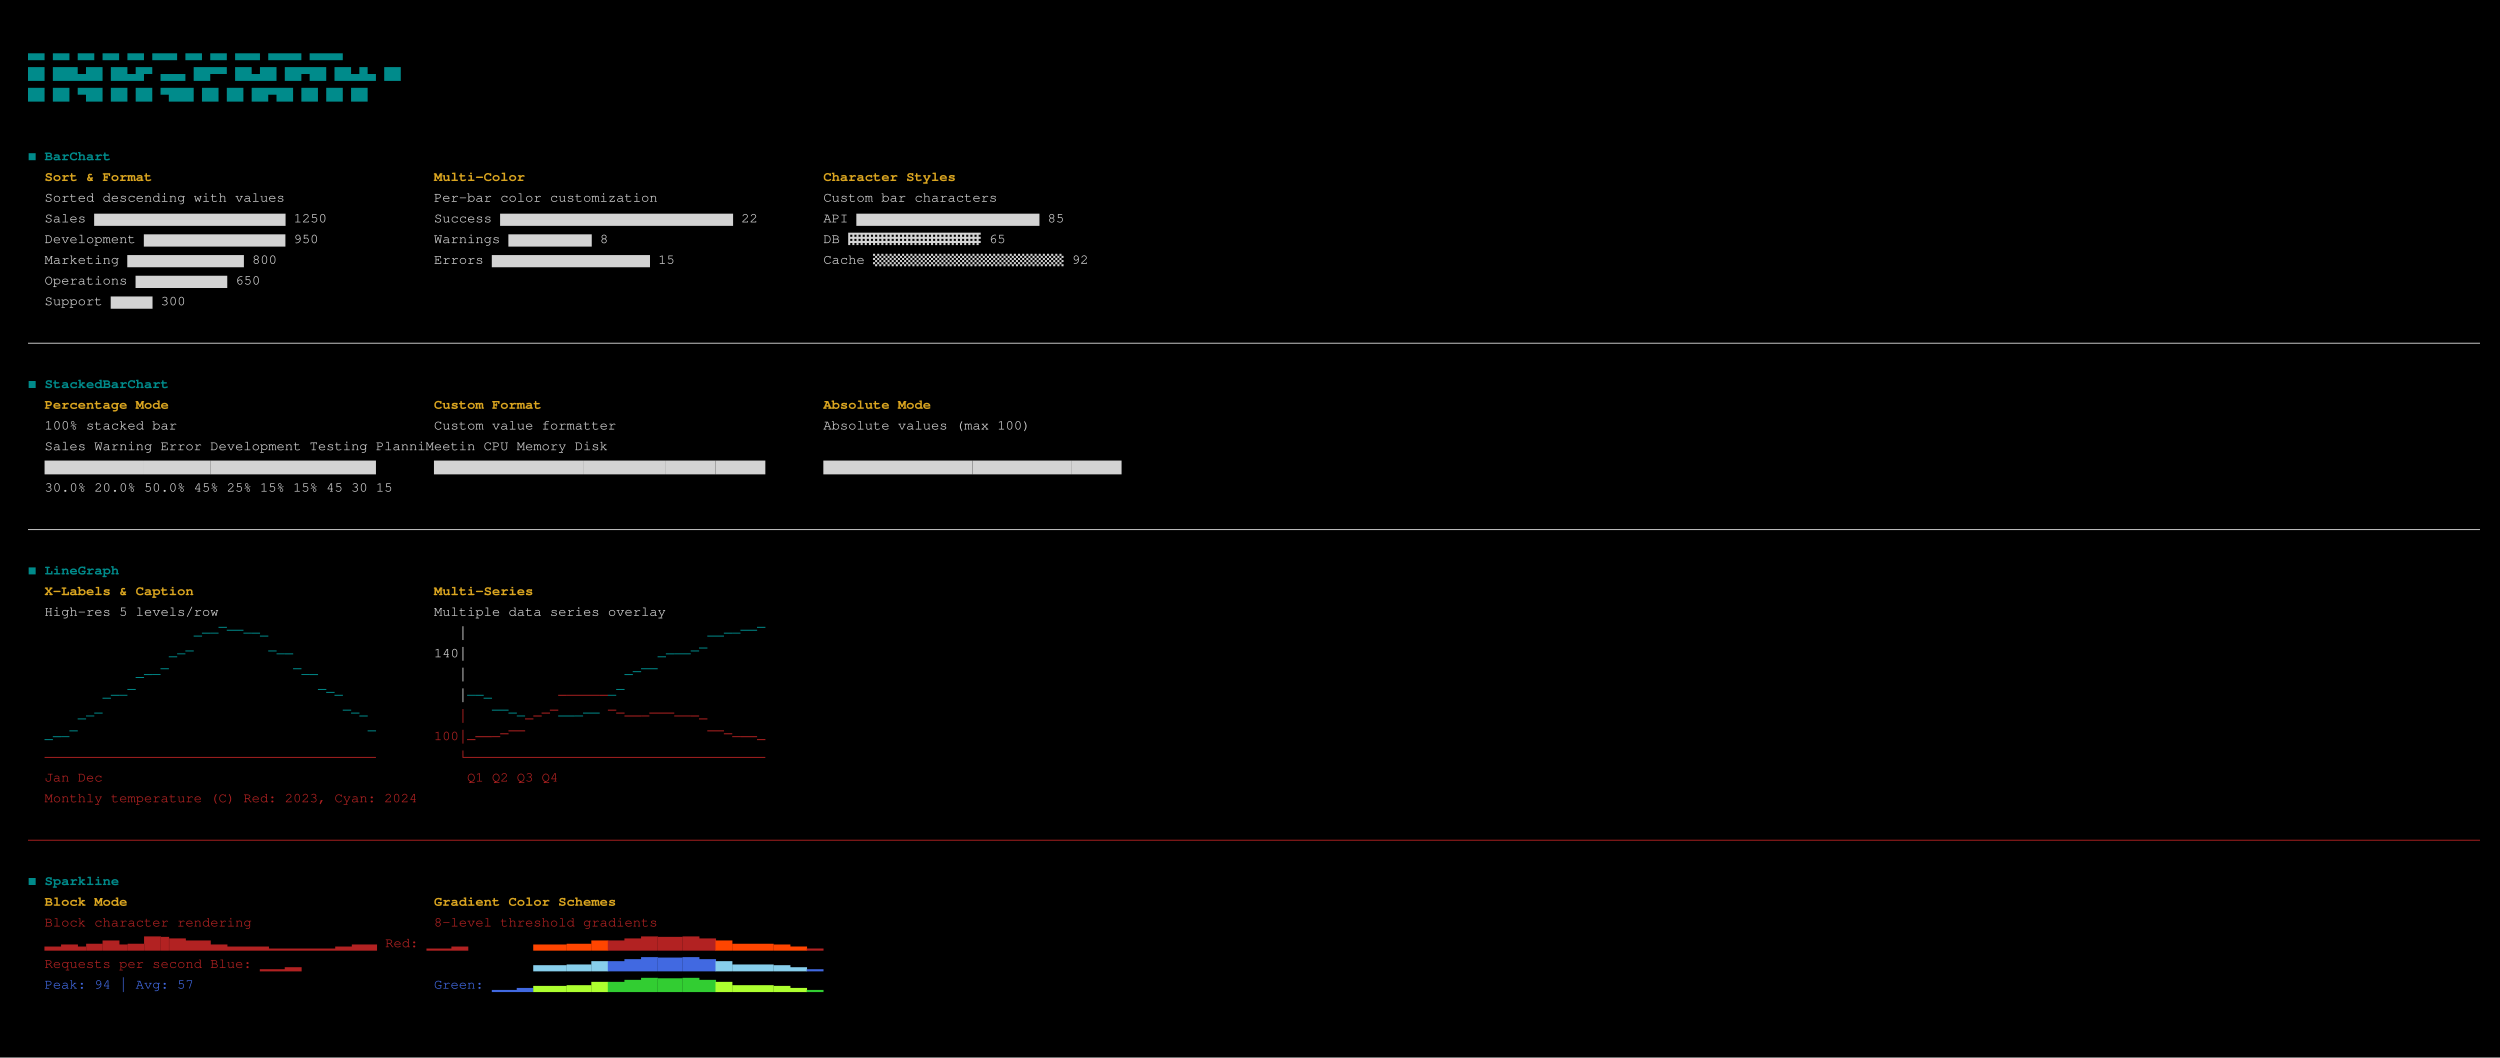
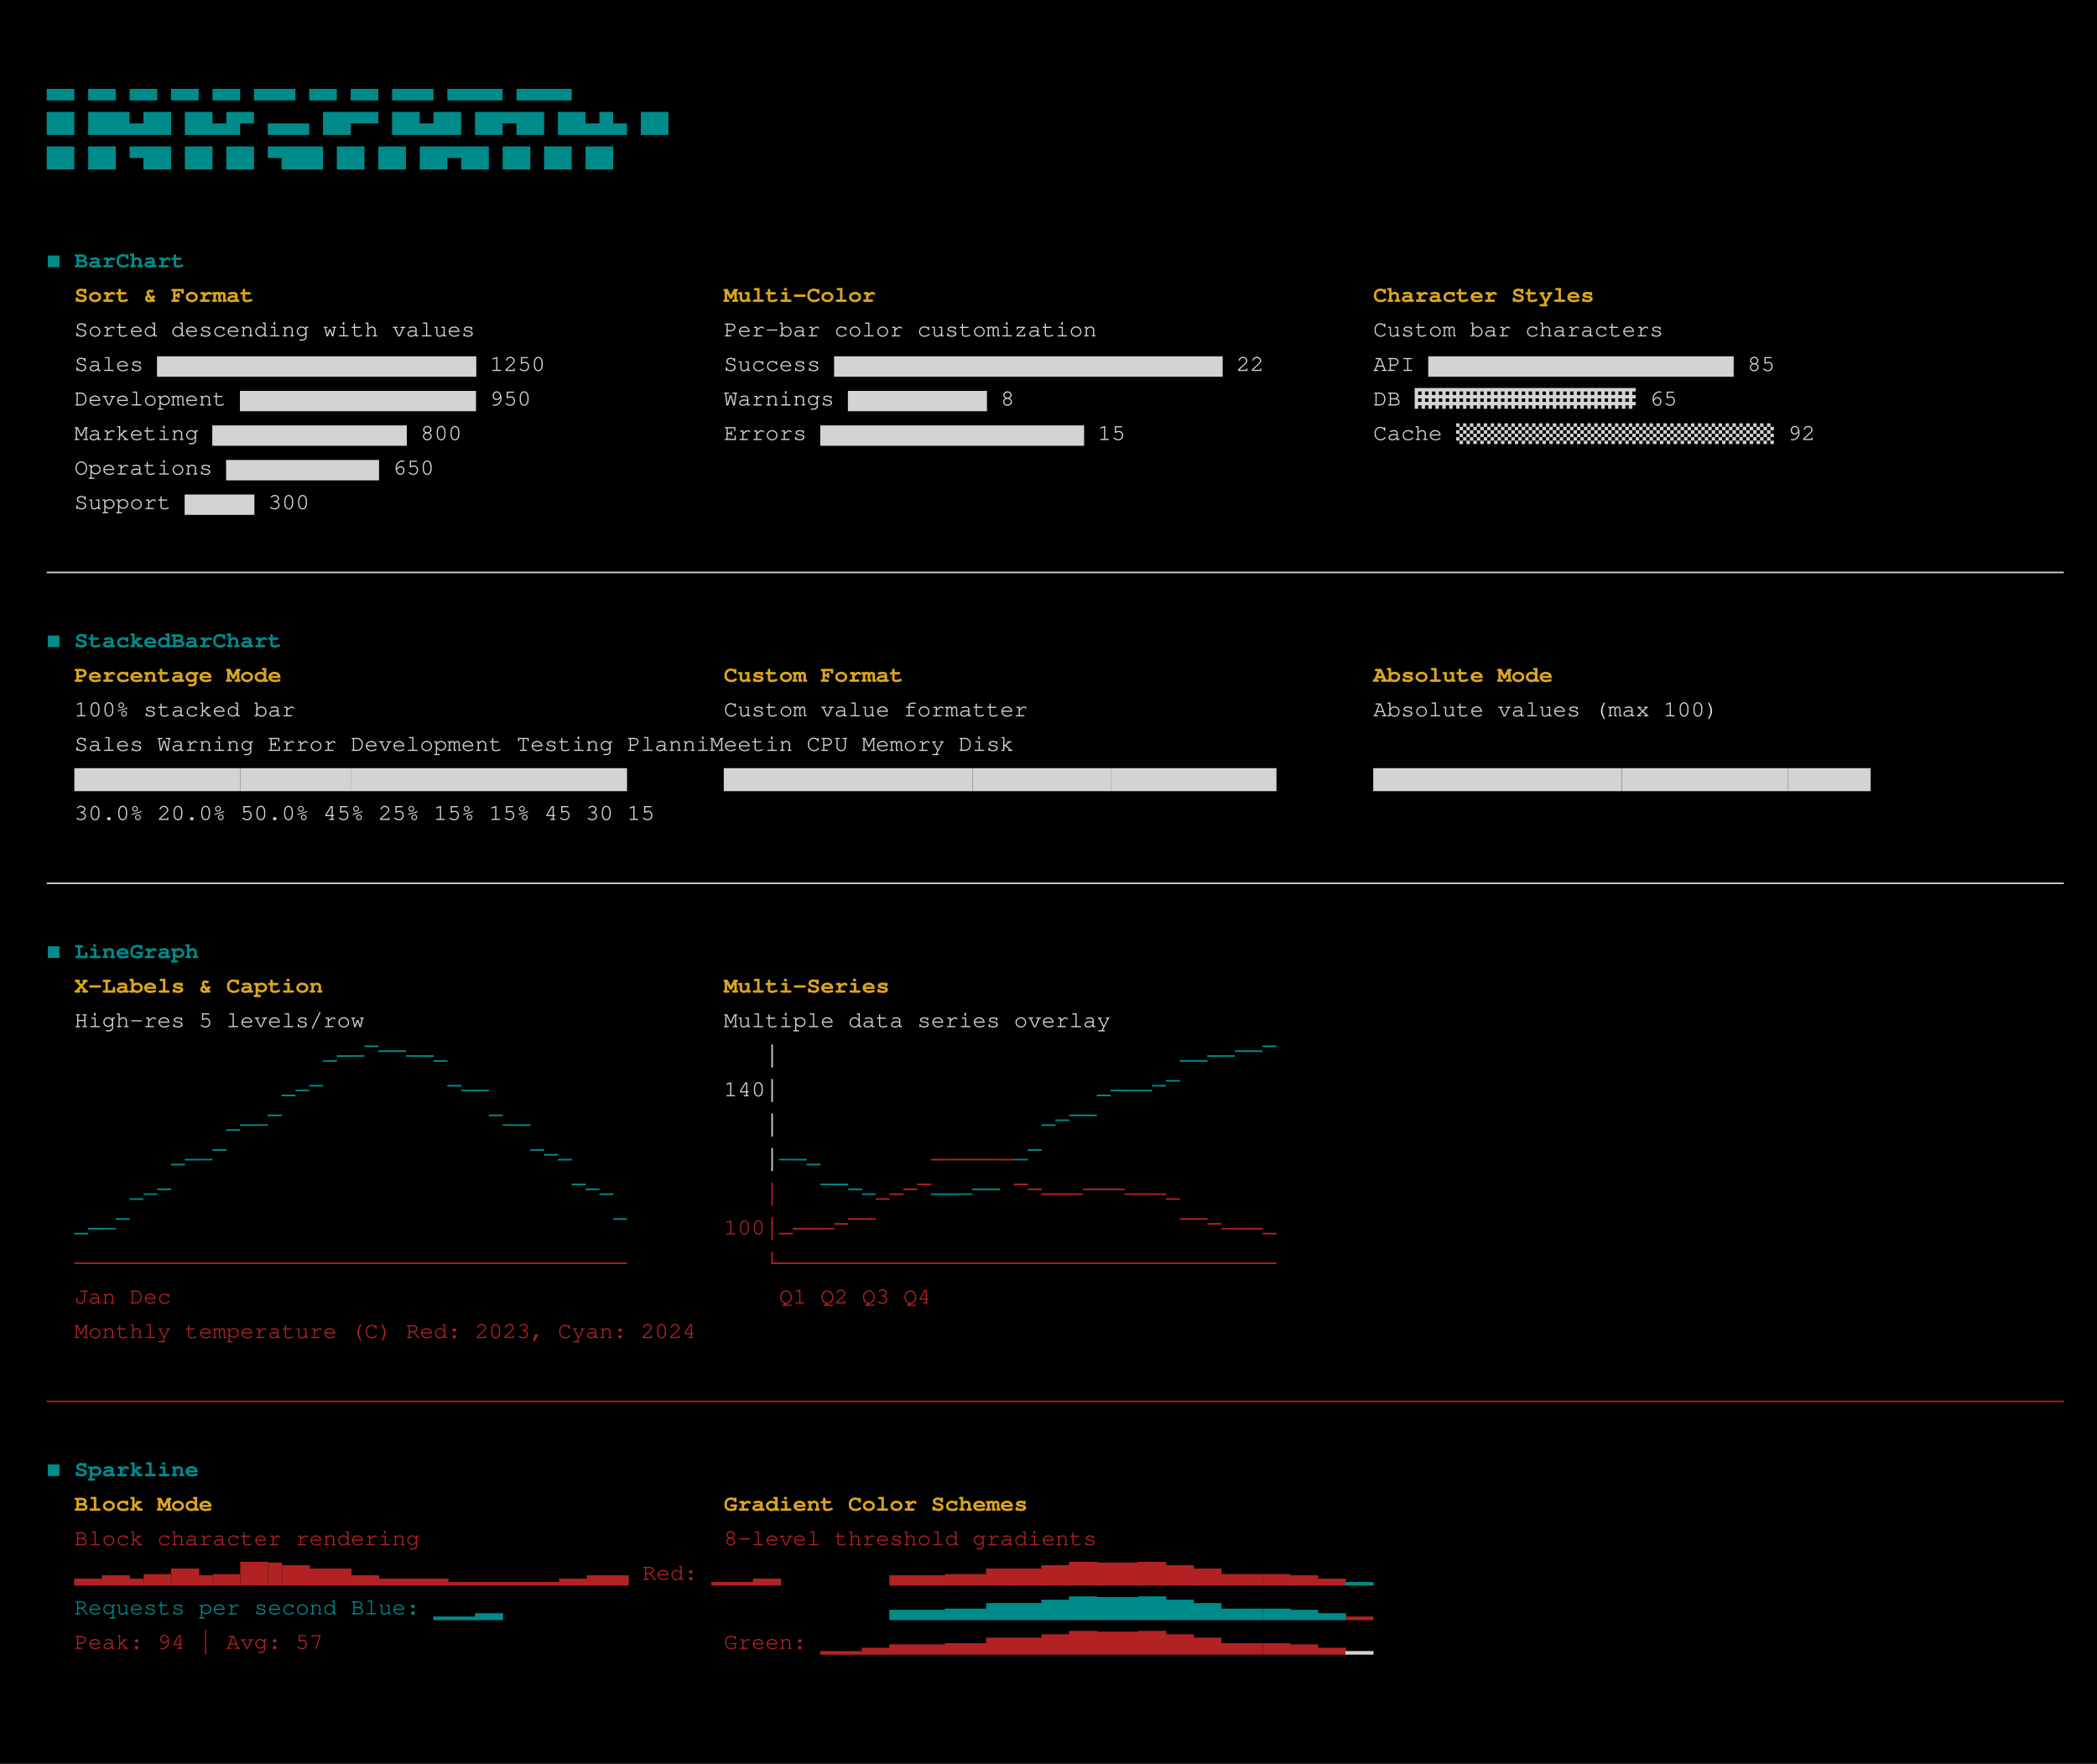
- <svg xmlns="http://www.w3.org/2000/svg" viewBox="0, 0, 2535.21, 1072.45" font-family="SauceCodePro Nerd Font, Source Code Pro, Courier" font-size="14">
+ <svg xmlns="http://www.w3.org/2000/svg" viewBox="0, 0, 1275, 1072.45" font-family="SauceCodePro Nerd Font, Source Code Pro, Courier" font-size="14">
  <g fill="#D3D3D3">
-     <rect x="0" y="0" width="2535.21" height="1072.45" fill="#000000" />
+     <rect x="0" y="0" width="1275" height="1072.45" fill="#000000" />
    <text x="28.4" y="57.55" font-weight="bold" fill="#008B8B">▄▄ ▄▄  ▄▄ ▄▄ ▄▄      ▄▄▄ ▄▄ ▄▄  ▄▄▄  ▄▄▄▄ ▄▄▄▄</text>
    <text x="28.4" y="78.55" font-weight="bold" fill="#008B8B">██ ███▄██ ██▄█▀ ▄▄▄ ██▀▀ ██▄██ ██▀██ ██▄█▄ ██</text>
    <text x="28.4" y="99.55" font-weight="bold" fill="#008B8B">██ ██ ▀██ ██ ██     ▀███ ██ ██ ██▀██ ██ ██ ██</text>
    <text x="28.4" y="162.55" font-weight="bold" fill="#008B8B">◼ BarChart</text>
    <text x="45.2" y="183.55" font-weight="bold" fill="#DAA520">Sort &amp; Format</text>
    <text x="440.07" y="183.55" font-weight="bold" fill="#DAA520">Multi-Color</text>
    <text x="834.93" y="183.55" font-weight="bold" fill="#DAA520">Character Styles</text>
    <text x="45.2" y="204.55">Sorted descending with values</text>
    <text x="440.07" y="204.55">Per-bar color customization</text>
    <text x="834.93" y="204.55">Custom bar characters</text>
    <text x="45.2" y="225.55">   Sales       ▆▆▆▆▆▆▆▆▆▆▆▆▆▆▆▆▆▆▆▆▆▆▆ 1250       </text>
    <text x="440.07" y="225.55">Success  ▆▆▆▆▆▆▆▆▆▆▆▆▆▆▆▆▆▆▆▆▆▆▆▆▆▆▆▆ 22</text>
    <text x="834.93" y="225.55">       API   ▆▆▆▆▆▆▆▆▆▆▆▆▆▆▆▆▆▆▆▆▆▆     85</text>
    <text x="45.2" y="246.55">   Development ▆▆▆▆▆▆▆▆▆▆▆▆▆▆▆▆▆        950       </text>
    <text x="440.07" y="246.55">Warnings ▆▆▆▆▆▆▆▆▆▆                    8</text>
    <text x="834.93" y="246.55">       DB    ▓▓▓▓▓▓▓▓▓▓▓▓▓▓▓▓           65</text>
    <text x="45.2" y="267.55">   Marketing   ▆▆▆▆▆▆▆▆▆▆▆▆▆▆           800       </text>
    <text x="440.07" y="267.55">Errors   ▆▆▆▆▆▆▆▆▆▆▆▆▆▆▆▆▆▆▆          15</text>
    <text x="834.93" y="267.55">       Cache ▒▒▒▒▒▒▒▒▒▒▒▒▒▒▒▒▒▒▒▒▒▒▒    92</text>
    <text x="45.2" y="288.55">   Operations  ▆▆▆▆▆▆▆▆▆▆▆              650</text>
    <text x="45.2" y="309.55">   Support     ▆▆▆▆▆                    300</text>
-     <text x="28.4" y="351.55">────────────────────────────────────────────────────────────────────────────────────────────────────────────────────────────────────────────────────────────────────────────────────────────────────────────────────────────────────────────────────────────────────────────────────────────────────────</text>
+     <text x="28.4" y="351.55">──────────────────────────────────────────────────────────────────────────────────────────────────────────────────────────────────────────────────</text>
    <text x="28.4" y="393.55" font-weight="bold" fill="#008B8B">◼ StackedBarChart</text>
    <text x="45.2" y="414.55" font-weight="bold" fill="#DAA520">Percentage Mode</text>
    <text x="440.07" y="414.55" font-weight="bold" fill="#DAA520">Custom Format</text>
    <text x="834.93" y="414.55" font-weight="bold" fill="#DAA520">Absolute Mode</text>
    <text x="45.2" y="435.55">100% stacked bar</text>
    <text x="440.07" y="435.55">Custom value formatter</text>
    <text x="834.93" y="435.55">Absolute values (max 100)</text>
    <text x="45.2" y="456.55">   Sales       Warning Error                      Development       Testing   PlanniMeetin       CPU               Memory      Disk</text>
    <text x="45.2" y="477.55">████████████</text>
    <text x="146.02" y="477.55">████████</text>
    <text x="213.23" y="477.55">████████████████████</text>
    <text x="440.07" y="477.55">██████████████████</text>
    <text x="591.29" y="477.55">██████████</text>
    <text x="675.31" y="477.55">██████</text>
    <text x="725.71" y="477.55">██████</text>
    <text x="834.93" y="477.55">██████████████████</text>
    <text x="986.16" y="477.55">████████████</text>
    <text x="1086.97" y="477.55">██████</text>
    <text x="45.2" y="498.55">   30.0%       20.0%   50.0%                      45%               25%       15%   15%          45                30          15</text>
-     <text x="28.4" y="540.55">────────────────────────────────────────────────────────────────────────────────────────────────────────────────────────────────────────────────────────────────────────────────────────────────────────────────────────────────────────────────────────────────────────────────────────────────────────</text>
+     <text x="28.4" y="540.55">──────────────────────────────────────────────────────────────────────────────────────────────────────────────────────────────────────────────────</text>
    <text x="28.4" y="582.55" font-weight="bold" fill="#008B8B">◼ LineGraph</text>
    <text x="45.2" y="603.55" font-weight="bold" fill="#DAA520">X-Labels &amp; Caption</text>
    <text x="440.07" y="603.55" font-weight="bold" fill="#DAA520">Multi-Series</text>
    <text x="45.2" y="624.55">High-res 5 levels/row</text>
    <text x="440.07" y="624.55">Multiple data series overlay</text>
    <text x="196.43" y="645.55" fill="#008B8B">⎽⎼─⎺⎻⎻─⎼⎽</text>
    <text x="465.27" y="645.55">   │</text>
    <text x="717.31" y="645.55" fill="#008B8B">⎽⎽⎼─⎻⎻⎺</text>
    <text x="171.22" y="666.55" fill="#008B8B">⎽─⎻</text>
    <text x="272.04" y="666.55" fill="#008B8B">⎻─⎼</text>
    <text x="440.07" y="666.55">140│</text>
    <text x="666.91" y="666.55" fill="#008B8B">⎽⎼──⎻⎺</text>
    <text x="137.62" y="687.55" fill="#008B8B">⎽⎼─⎺</text>
    <text x="297.25" y="687.55" fill="#008B8B">⎺─⎼</text>
    <text x="465.27" y="687.55">   │</text>
    <text x="633.3" y="687.55" fill="#008B8B">⎼⎻⎺⎺</text>
    <text x="104.01" y="708.55" fill="#008B8B">⎽⎼─⎺</text>
    <text x="322.45" y="708.55" fill="#008B8B">⎺⎻⎼</text>
    <text x="465.27" y="708.55">   │</text>
    <text x="473.67" y="708.55" fill="#008B8B">─⎼⎽</text>
    <text x="566.09" y="708.55" fill="#B22222">⎼────⎼</text>
    <text x="616.5" y="708.55" fill="#008B8B">─⎺</text>
    <text x="78.81" y="729.55" fill="#B22222">       </text>
    <text x="78.81" y="729.55" fill="#008B8B">⎽─⎻</text>
    <text x="347.65" y="729.55" fill="#B22222">                             </text>
    <text x="347.65" y="729.55" fill="#008B8B">⎺⎻⎼</text>
    <text x="440.07" y="729.55" fill="#B22222">        </text>
    <text x="465.27" y="729.55" fill="#B22222">   │</text>
    <text x="498.88" y="729.55" fill="#B22222">   </text>
    <text x="498.88" y="729.55" fill="#008B8B">⎺⎺⎻─</text>
    <text x="532.48" y="729.55" fill="#B22222">⎽⎼⎻⎺</text>
    <text x="566.09" y="729.55" fill="#008B8B">⎼⎼─⎻⎻</text>
    <text x="616.5" y="729.55" fill="#B22222"> </text>
    <text x="616.5" y="729.55" fill="#B22222">⎺⎻⎼⎼─⎻⎻⎻──⎼⎽</text>
    <text x="45.2" y="750.55" fill="#B22222">   </text>
    <text x="45.2" y="750.55" fill="#008B8B">⎽⎼─⎺</text>
    <text x="372.86" y="750.55" fill="#B22222">                                   </text>
    <text x="372.86" y="750.55" fill="#008B8B">⎺</text>
    <text x="440.07" y="750.55" fill="#B22222">       </text>
    <text x="440.07" y="750.55" fill="#B22222">100│</text>
    <text x="473.67" y="750.55" fill="#B22222">⎽⎼⎼─⎻⎺⎺</text>
    <text x="717.31" y="750.55" fill="#B22222">                      </text>
    <text x="717.31" y="750.55" fill="#B22222">⎺⎺⎻─⎼⎼⎽</text>
    <text x="45.2" y="771.55" fill="#B22222">   </text>
    <text x="45.2" y="771.55" fill="#B22222">────────────────────────────────────────</text>
    <text x="440.07" y="771.55" fill="#B22222">       </text>
    <text x="465.27" y="771.55" fill="#B22222">   └────────────────────────────────────</text>
    <text x="45.2" y="792.55" fill="#B22222">   </text>
    <text x="45.2" y="792.55" fill="#B22222">Jan                                  Dec</text>
    <text x="440.07" y="792.55" fill="#B22222">       </text>
    <text x="473.67" y="792.55" fill="#B22222">    Q1         Q2         Q3          Q4</text>
    <text x="45.2" y="813.55" fill="#B22222">   Monthly temperature (C)                        Red: 2023, Cyan: 2024</text>
    <text x="28.4" y="855.55" fill="#B22222"> </text>
-     <text x="28.4" y="855.55" fill="#B22222">────────────────────────────────────────────────────────────────────────────────────────────────────────────────────────────────────────────────────────────────────────────────────────────────────────────────────────────────────────────────────────────────────────────────────────────────────────</text>
+     <text x="28.4" y="855.55" fill="#B22222">──────────────────────────────────────────────────────────────────────────────────────────────────────────────────────────────────────────────────</text>
    <text x="28.4" y="897.55" fill="#B22222"> </text>
    <text x="28.4" y="897.55" font-weight="bold" fill="#008B8B">◼ Sparkline</text>
    <text x="45.2" y="918.55" fill="#B22222">   </text>
    <text x="45.2" y="918.55" font-weight="bold" fill="#DAA520">Block Mode</text>
    <text x="440.07" y="918.55" fill="#B22222">                                     </text>
    <text x="440.07" y="918.55" font-weight="bold" fill="#DAA520">Gradient Color Schemes</text>
    <text x="45.2" y="939.55" fill="#B22222">   </text>
    <text x="45.2" y="939.55" fill="#B22222">Block character rendering</text>
    <text x="440.07" y="939.55" fill="#B22222">                      </text>
    <text x="440.07" y="939.55" fill="#B22222">8-level threshold gradients</text>
    <text x="45.2" y="960.55" fill="#B22222">   ▂▂▃▃▂▄▄▅▅▃▄▄▇▇█▆▆▅▅▅▃▃▂▂▂▂▂▁▁▁▁▁▁▁▁▂▂▃▃▃       Red:   ▁▁▁▂▂</text>
-     <text x="540.88" y="960.55" fill="#FF4500">▃▃▃▃▄▄▄▅▅</text>
-     <text x="616.5" y="960.55" fill="#B22222">▅▅▆▆▇▇███▇▇▆▆</text>
-     <text x="725.71" y="960.55" fill="#FF4500">▅▅▄▄▄▄▄▃▃▂▂</text>
-     <text x="818.13" y="960.55" fill="#B22222">▁▁</text>
-     <text x="45.2" y="981.55" fill="#B22222">   Requests per second                            Blue:  ▁▁▁▂▂</text>
-     <text x="540.88" y="981.55" fill="#87CEEB">▃▃▃▃▄▄▄▅▅</text>
-     <text x="616.5" y="981.55" fill="#4169E1">▅▅▆▆▇▇███▇▇▆▆</text>
-     <text x="725.71" y="981.55" fill="#87CEEB">▅▅▄▄▄▄▄▃▃▂▂</text>
-     <text x="818.13" y="981.55" fill="#4169E1">▁▁</text>
-     <text x="45.2" y="1002.55" fill="#4169E1">   </text>
-     <text x="45.2" y="1002.55" fill="#4169E1">Peak: 94 | Avg: 57</text>
-     <text x="440.07" y="1002.55" fill="#4169E1">                             Green: ▁▁▁▂▂</text>
-     <text x="540.88" y="1002.55" fill="#ADFF2F">▃▃▃▃▄▄▄▅▅</text>
-     <text x="616.5" y="1002.55" fill="#32CD32">▅▅▆▆▇▇███▇▇▆▆</text>
-     <text x="725.71" y="1002.55" fill="#ADFF2F">▅▅▄▄▄▄▄▃▃▂▂</text>
-     <text x="818.13" y="1002.55" fill="#32CD32">▁▁</text>
+     <text x="540.88" y="960.55" fill="#B22222">▃▃</text>
+     <text x="557.69" y="960.55" fill="#B22222">▃▃</text>
+     <text x="574.49" y="960.55" fill="#B22222">▄▄▄</text>
+     <text x="599.69" y="960.55" fill="#B22222">▅▅</text>
+     <text x="616.5" y="960.55" fill="#B22222">▅▅</text>
+     <text x="633.3" y="960.55" fill="#B22222">▆▆</text>
+     <text x="650.1" y="960.55" fill="#B22222">▇▇</text>
+     <text x="666.91" y="960.55" fill="#B22222">███</text>
+     <text x="692.11" y="960.55" fill="#B22222">▇▇</text>
+     <text x="708.91" y="960.55" fill="#B22222">▆▆</text>
+     <text x="725.71" y="960.55" fill="#B22222">▅▅</text>
+     <text x="742.52" y="960.55" fill="#B22222">▄▄▄</text>
+     <text x="767.72" y="960.55" fill="#B22222">▄▄</text>
+     <text x="784.52" y="960.55" fill="#B22222">▃▃▂▂</text>
+     <text x="818.13" y="960.55" fill="#008B8B">▁▁</text>
+     <text x="45.2" y="981.55" fill="#008B8B">   Requests per second                            Blue:  ▁▁▁▂▂</text>
+     <text x="540.88" y="981.55" fill="#008B8B">▃▃</text>
+     <text x="557.69" y="981.55" fill="#008B8B">▃▃</text>
+     <text x="574.49" y="981.55" fill="#008B8B">▄▄▄</text>
+     <text x="599.69" y="981.55" fill="#008B8B">▅▅</text>
+     <text x="616.5" y="981.55" fill="#008B8B">▅▅</text>
+     <text x="633.3" y="981.55" fill="#008B8B">▆▆</text>
+     <text x="650.1" y="981.55" fill="#008B8B">▇▇</text>
+     <text x="666.91" y="981.55" fill="#008B8B">███</text>
+     <text x="692.11" y="981.55" fill="#008B8B">▇▇</text>
+     <text x="708.91" y="981.55" fill="#008B8B">▆▆</text>
+     <text x="725.71" y="981.55" fill="#008B8B">▅▅</text>
+     <text x="742.52" y="981.55" fill="#008B8B">▄▄▄</text>
+     <text x="767.72" y="981.55" fill="#008B8B">▄▄</text>
+     <text x="784.52" y="981.55" fill="#008B8B">▃▃▂▂</text>
+     <text x="818.13" y="981.55" fill="#B22222">▁▁</text>
+     <text x="45.2" y="1002.55" fill="#B22222">   </text>
+     <text x="45.2" y="1002.55" fill="#B22222">Peak: 94 | Avg: 57</text>
+     <text x="440.07" y="1002.55" fill="#B22222">                             Green: ▁▁▁▂▂</text>
+     <text x="540.88" y="1002.55" fill="#B22222">▃▃</text>
+     <text x="557.69" y="1002.55" fill="#B22222">▃▃</text>
+     <text x="574.49" y="1002.55" fill="#B22222">▄▄▄</text>
+     <text x="599.69" y="1002.55" fill="#B22222">▅▅</text>
+     <text x="616.5" y="1002.55" fill="#B22222">▅▅</text>
+     <text x="633.3" y="1002.55" fill="#B22222">▆▆</text>
+     <text x="650.1" y="1002.55" fill="#B22222">▇▇</text>
+     <text x="666.91" y="1002.55" fill="#B22222">███</text>
+     <text x="692.11" y="1002.55" fill="#B22222">▇▇</text>
+     <text x="708.91" y="1002.55" fill="#B22222">▆▆</text>
+     <text x="725.71" y="1002.55" fill="#B22222">▅▅</text>
+     <text x="742.52" y="1002.55" fill="#B22222">▄▄▄</text>
+     <text x="767.72" y="1002.55" fill="#B22222">▄▄</text>
+     <text x="784.52" y="1002.55" fill="#B22222">▃▃▂▂</text>
+     <text x="818.13" y="1002.55">▁▁</text>
  </g>
</svg>
